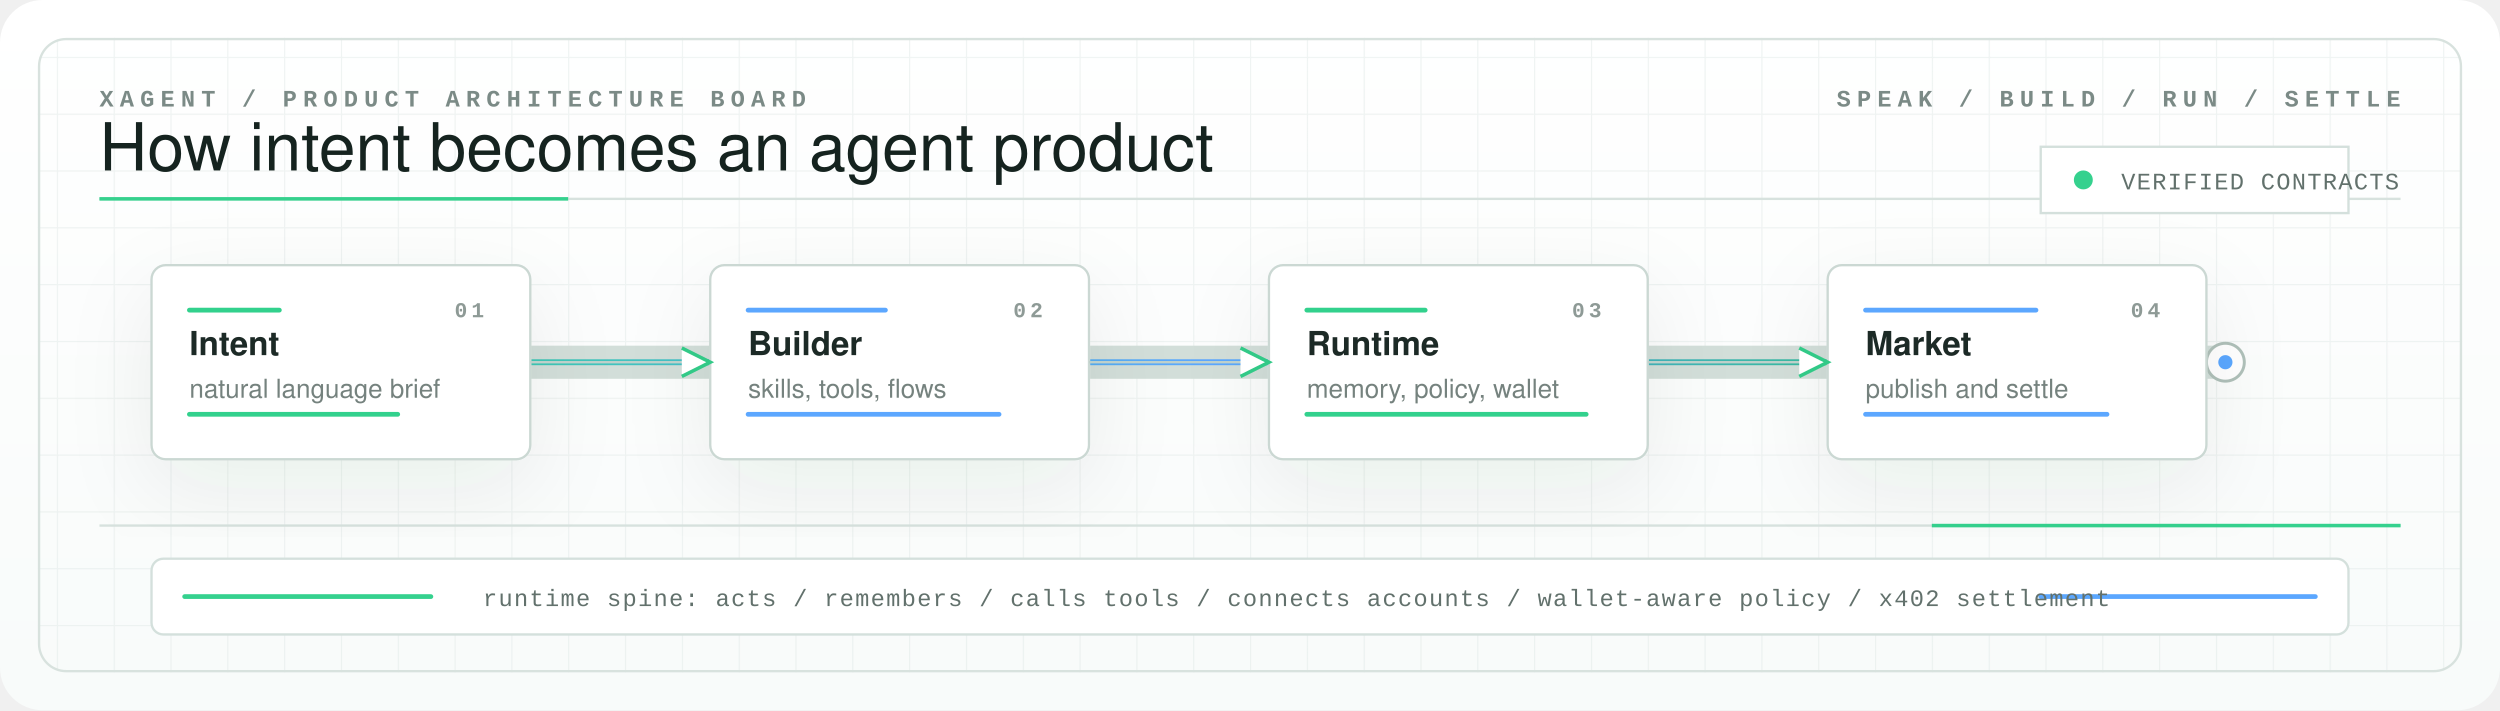
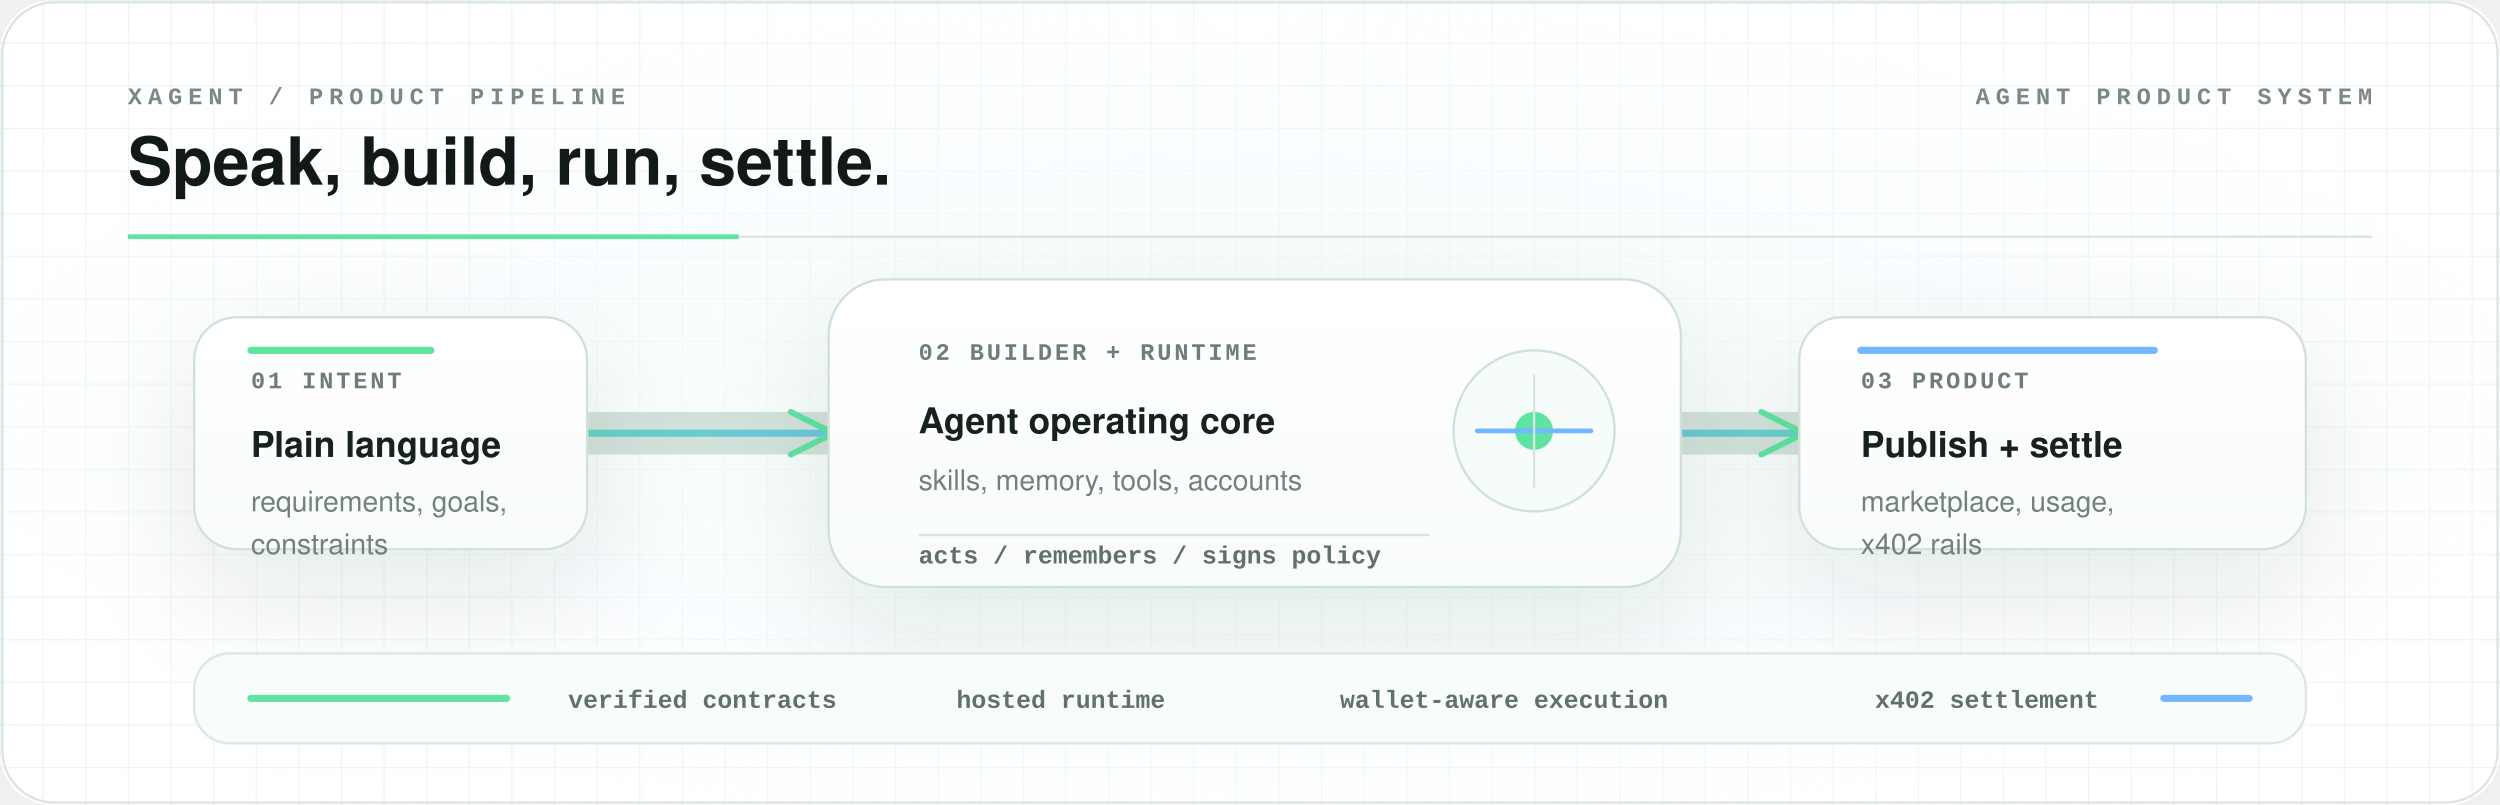
- <svg xmlns="http://www.w3.org/2000/svg" viewBox="0 0 1056 300" width="1056" height="300" role="img" aria-label="XAgent premium product architecture flow">
+ <svg xmlns="http://www.w3.org/2000/svg" viewBox="0 0 1056 340" width="1056" height="340" role="img" aria-label="XAgent product pipeline">
  <defs>
-     <pattern id="boardGrid" width="24" height="24" patternUnits="userSpaceOnUse">
-       <path d="M24 0H0V24" fill="none" stroke="#DCE6E2" stroke-width="1" stroke-opacity=".42" />
+     <pattern id="grid" width="18" height="18" patternUnits="userSpaceOnUse">
+       <path d="M18 0H0V18" fill="none" stroke="#EDF3EF" stroke-width="1" />
    </pattern>
-     <linearGradient id="rail" x1="116" y1="0" x2="940" y2="0" gradientUnits="userSpaceOnUse">
-       <stop offset="0" stop-color="#34D399" />
-       <stop offset=".48" stop-color="#5BA7FF" />
-       <stop offset="1" stop-color="#22C55E" />
+     <radialGradient id="halo" cx="50%" cy="52%" r="68%">
+       <stop offset="0" stop-color="#EFFFF6" stop-opacity=".85" />
+       <stop offset=".52" stop-color="#F7FBFF" stop-opacity=".52" />
+       <stop offset="1" stop-color="#FFFFFF" stop-opacity="0" />
+     </radialGradient>
+     <linearGradient id="signal" x1="82" y1="0" x2="974" y2="0" gradientUnits="userSpaceOnUse">
+       <stop offset="0" stop-color="#5FE3A1" />
+       <stop offset=".46" stop-color="#73B7FF" />
+       <stop offset="1" stop-color="#5FE3A1" />
    </linearGradient>
-     <linearGradient id="sheet" x1="0" y1="0" x2="0" y2="300" gradientUnits="userSpaceOnUse">
+     <linearGradient id="panel" x1="0" y1="0" x2="0" y2="1">
      <stop offset="0" stop-color="#FFFFFF" />
-       <stop offset="1" stop-color="#F8FBFA" />
+       <stop offset="1" stop-color="#F8FCFA" />
    </linearGradient>
-     <filter id="lift" x="-20%" y="-40%" width="140%" height="180%">
-       <feDropShadow dx="0" dy="12" stdDeviation="18" flood-color="#1F3B34" flood-opacity=".07" />
+     <filter id="lift" x="-18%" y="-35%" width="136%" height="170%">
+       <feDropShadow dx="0" dy="18" stdDeviation="24" flood-color="#173A28" flood-opacity=".09" />
    </filter>
    <style>
-       .eyebrow{font:600 10px SFMono-Regular,Consolas,Liberation Mono,Menlo,monospace;letter-spacing:2.6px;fill:#7B8A86}
-       .title{font:500 28px -apple-system,BlinkMacSystemFont,Segoe UI,Helvetica,Arial,sans-serif;fill:#15231F}
-       .label{font:650 14px -apple-system,BlinkMacSystemFont,Segoe UI,Helvetica,Arial,sans-serif;fill:#1E2A27}
-       .caption{font:500 11px -apple-system,BlinkMacSystemFont,Segoe UI,Helvetica,Arial,sans-serif;fill:#75827E}
-       .mono{font:500 10px SFMono-Regular,Consolas,Liberation Mono,Menlo,monospace;letter-spacing:.55px;fill:#62716C}
-       .tiny{font:600 9px SFMono-Regular,Consolas,Liberation Mono,Menlo,monospace;letter-spacing:1.7px;fill:#8E9A96}
+       .kicker{font:700 10px SFMono-Regular,Consolas,Liberation Mono,Menlo,monospace;letter-spacing:2.5px;fill:#7B8983}
+       .title{font:680 28px -apple-system,BlinkMacSystemFont,Segoe UI,Helvetica,Arial,sans-serif;fill:#121A17}
+       .label{font:720 15px -apple-system,BlinkMacSystemFont,Segoe UI,Helvetica,Arial,sans-serif;fill:#17211D}
+       .body{font:520 12px -apple-system,BlinkMacSystemFont,Segoe UI,Helvetica,Arial,sans-serif;fill:#73817A}
+       .mono{font:600 10px SFMono-Regular,Consolas,Liberation Mono,Menlo,monospace;letter-spacing:1.2px;fill:#6E7D76}
+       .fine{font:560 10.5px SFMono-Regular,Consolas,Liberation Mono,Menlo,monospace;fill:#607169}
    </style>
  </defs>
-   <rect width="1056" height="300" rx="18" fill="url(#sheet)" />
-   <rect x="16" y="16" width="1024" height="268" rx="12" fill="url(#boardGrid)" />
-   <rect x="16.5" y="16.5" width="1023" height="267" rx="11.5" fill="none" stroke="#D8E2DE" />
-   <path d="M42 84H1014M42 222H1014" stroke="#D7E2DE" />
-   <path d="M42 84H240M816 222H1014" stroke="#35D18E" stroke-width="1.5" />
-   <text x="42" y="45" class="eyebrow">XAGENT / PRODUCT ARCHITECTURE BOARD</text>
-   <text x="42" y="72" class="title">How intent becomes an agent product</text>
-   <text x="1014" y="45" text-anchor="end" class="eyebrow">SPEAK / BUILD / RUN / SETTLE</text>
-   <path d="M116 153H940" fill="none" stroke="#D2DED9" stroke-width="14" stroke-linecap="round" />
-   <path d="M116 153H940" fill="none" stroke="url(#rail)" stroke-width="2.5" stroke-linecap="round" />
-   <g fill="#FFFFFF" stroke="#AFC0B9" stroke-width="1.25">
-     <circle cx="116" cy="153" r="8" />
-     <circle cx="352" cy="153" r="8" />
-     <circle cx="588" cy="153" r="8" />
-     <circle cx="824" cy="153" r="8" />
-     <circle cx="940" cy="153" r="8" />
+   <rect width="1056" height="340" rx="22" fill="#FFFFFF" />
+   <rect width="1056" height="340" rx="22" fill="url(#grid)" />
+   <rect width="1056" height="340" rx="22" fill="url(#halo)" />
+   <rect x="1" y="1" width="1054" height="338" rx="22" fill="none" stroke="#DAE6DF" />
+   <text x="54" y="44" class="kicker">XAGENT / PRODUCT PIPELINE</text>
+   <text x="54" y="78" class="title">Speak, build, run, settle.</text>
+   <text x="1002" y="44" text-anchor="end" class="kicker">AGENT PRODUCT SYSTEM</text>
+   <path d="M54 100H1002" stroke="#DCE6E0" />
+   <path d="M54 100H312" stroke="#5FE3A1" stroke-width="2" />
+   <path d="M248 183H350" stroke="#D2E2DA" stroke-width="18" stroke-linecap="round" />
+   <path d="M710 183H760" stroke="#D2E2DA" stroke-width="18" stroke-linecap="round" />
+   <path d="M248 183H350" stroke="url(#signal)" stroke-width="3" stroke-linecap="round" />
+   <path d="M710 183H760" stroke="url(#signal)" stroke-width="3" stroke-linecap="round" />
+   <path d="M334 174L352 183L334 192" fill="none" stroke="#5FE3A1" stroke-width="2.5" stroke-linecap="round" stroke-linejoin="round" />
+   <path d="M744 174L762 183L744 192" fill="none" stroke="#5FE3A1" stroke-width="2.5" stroke-linecap="round" stroke-linejoin="round" />
+   <g filter="url(#lift)">
+     <rect x="82" y="134" width="166" height="98" rx="18" fill="url(#panel)" stroke="#D2E1D8" />
+     <rect x="350" y="118" width="360" height="130" rx="24" fill="url(#panel)" stroke="#CFE0D7" />
+     <rect x="760" y="134" width="214" height="98" rx="18" fill="url(#panel)" stroke="#D2E1D8" />
  </g>
-   <g fill="#34D399">
-     <circle cx="116" cy="153" r="3" />
-     <circle cx="352" cy="153" r="3" />
-     <circle cx="588" cy="153" r="3" />
-     <circle cx="824" cy="153" r="3" />
-   </g>
-   <circle cx="940" cy="153" r="3" fill="#5BA7FF" />
-   <g filter="url(#lift)">
-     <g transform="translate(64 112)">
-       <rect width="160" height="82" rx="6" fill="#FFFFFF" stroke="#CBD8D3" />
-       <path d="M16 19H54M16 63H104" stroke="#33D18D" stroke-width="2" stroke-linecap="round" />
-       <text x="16" y="38" class="label">Intent</text>
-       <text x="16" y="56" class="caption">natural language brief</text>
-       <text x="128" y="22" class="tiny">01</text>
-     </g>
-     <g transform="translate(300 112)">
-       <rect width="160" height="82" rx="6" fill="#FFFFFF" stroke="#CBD8D3" />
-       <path d="M16 19H74M16 63H122" stroke="#5BA7FF" stroke-width="2" stroke-linecap="round" />
-       <text x="16" y="38" class="label">Builder</text>
-       <text x="16" y="56" class="caption">skills, tools, flows</text>
-       <text x="128" y="22" class="tiny">02</text>
-     </g>
-     <g transform="translate(536 112)">
-       <rect width="160" height="82" rx="6" fill="#FFFFFF" stroke="#CBD8D3" />
-       <path d="M16 19H66M16 63H134" stroke="#33D18D" stroke-width="2" stroke-linecap="round" />
-       <text x="16" y="38" class="label">Runtime</text>
-       <text x="16" y="56" class="caption">memory, policy, wallet</text>
-       <text x="128" y="22" class="tiny">03</text>
-     </g>
-     <g transform="translate(772 112)">
-       <rect width="160" height="82" rx="6" fill="#FFFFFF" stroke="#CBD8D3" />
-       <path d="M16 19H88M16 63H118" stroke="#5BA7FF" stroke-width="2" stroke-linecap="round" />
-       <text x="16" y="38" class="label">Market</text>
-       <text x="16" y="56" class="caption">publish and settle</text>
-       <text x="128" y="22" class="tiny">04</text>
-     </g>
-   </g>
-   <g fill="none" stroke="#BFD0CA" stroke-width="1">
-     <path d="M224 153H300" />
-     <path d="M460 153H536" />
-     <path d="M696 153H772" />
-   </g>
-   <g fill="#FFFFFF" stroke="#32C987" stroke-width="1.5">
-     <path d="M288 147L300 153L288 159" />
-     <path d="M524 147L536 153L524 159" />
-     <path d="M760 147L772 153L760 159" />
-   </g>
-   <g transform="translate(64 236)">
-     <rect width="928" height="32" rx="5" fill="#FFFFFF" stroke="#D4E0DC" />
-     <path d="M14 16H118" stroke="#35D18E" stroke-width="2" stroke-linecap="round" />
-     <path d="M798 16H914" stroke="#5BA7FF" stroke-width="2" stroke-linecap="round" />
-     <text x="140" y="20" class="mono">runtime spine: acts / remembers / calls tools / connects accounts / wallet-aware policy / x402 settlement</text>
-   </g>
-   <g transform="translate(862 62)">
-     <path d="M0 0H130V28H0Z" fill="#FFFFFF" stroke="#D4E0DC" />
-     <circle cx="18" cy="14" r="4" fill="#35D18E" />
-     <text x="34" y="18" class="mono">VERIFIED CONTRACTS</text>
-   </g>
+   <text x="106" y="164" class="mono">01 INTENT</text>
+   <text x="106" y="193" class="label">Plain language</text>
+   <text x="106" y="216" class="body">requirements, goals,</text>
+   <text x="106" y="234" class="body">constraints</text>
+   <path d="M106 148H182" stroke="#5FE3A1" stroke-width="3" stroke-linecap="round" />
+   <text x="388" y="152" class="mono">02 BUILDER + RUNTIME</text>
+   <text x="388" y="183" class="label">Agent operating core</text>
+   <text x="388" y="207" class="body">skills, memory, tools, accounts</text>
+   <path d="M388 226H604" stroke="#D6E6DE" stroke-width="1" />
+   <text x="388" y="238" class="fine">acts / remembers / signs policy</text>
+   <circle cx="648" cy="182" r="34" fill="#F6FCF9" stroke="#CFE2D8" />
+   <circle cx="648" cy="182" r="8" fill="#5FE3A1" />
+   <path d="M624 182H672" stroke="#73B7FF" stroke-width="2" stroke-linecap="round" />
+   <path d="M648 158V206" stroke="#D6E6DE" stroke-width="1" />
+   <text x="786" y="164" class="mono">03 PRODUCT</text>
+   <text x="786" y="193" class="label">Publish + settle</text>
+   <text x="786" y="216" class="body">marketplace, usage,</text>
+   <text x="786" y="234" class="body">x402 rails</text>
+   <path d="M786 148H910" stroke="#73B7FF" stroke-width="3" stroke-linecap="round" />
+   <rect x="82" y="276" width="892" height="38" rx="15" fill="#F8FCFA" stroke="#DCE8E1" />
+   <path d="M106 295H214" stroke="#5FE3A1" stroke-width="3" stroke-linecap="round" />
+   <text x="240" y="299" class="fine">verified contracts</text>
+   <text x="404" y="299" class="fine">hosted runtime</text>
+   <text x="566" y="299" class="fine">wallet-aware execution</text>
+   <text x="792" y="299" class="fine">x402 settlement</text>
+   <path d="M914 295H950" stroke="#73B7FF" stroke-width="3" stroke-linecap="round" />
</svg>
